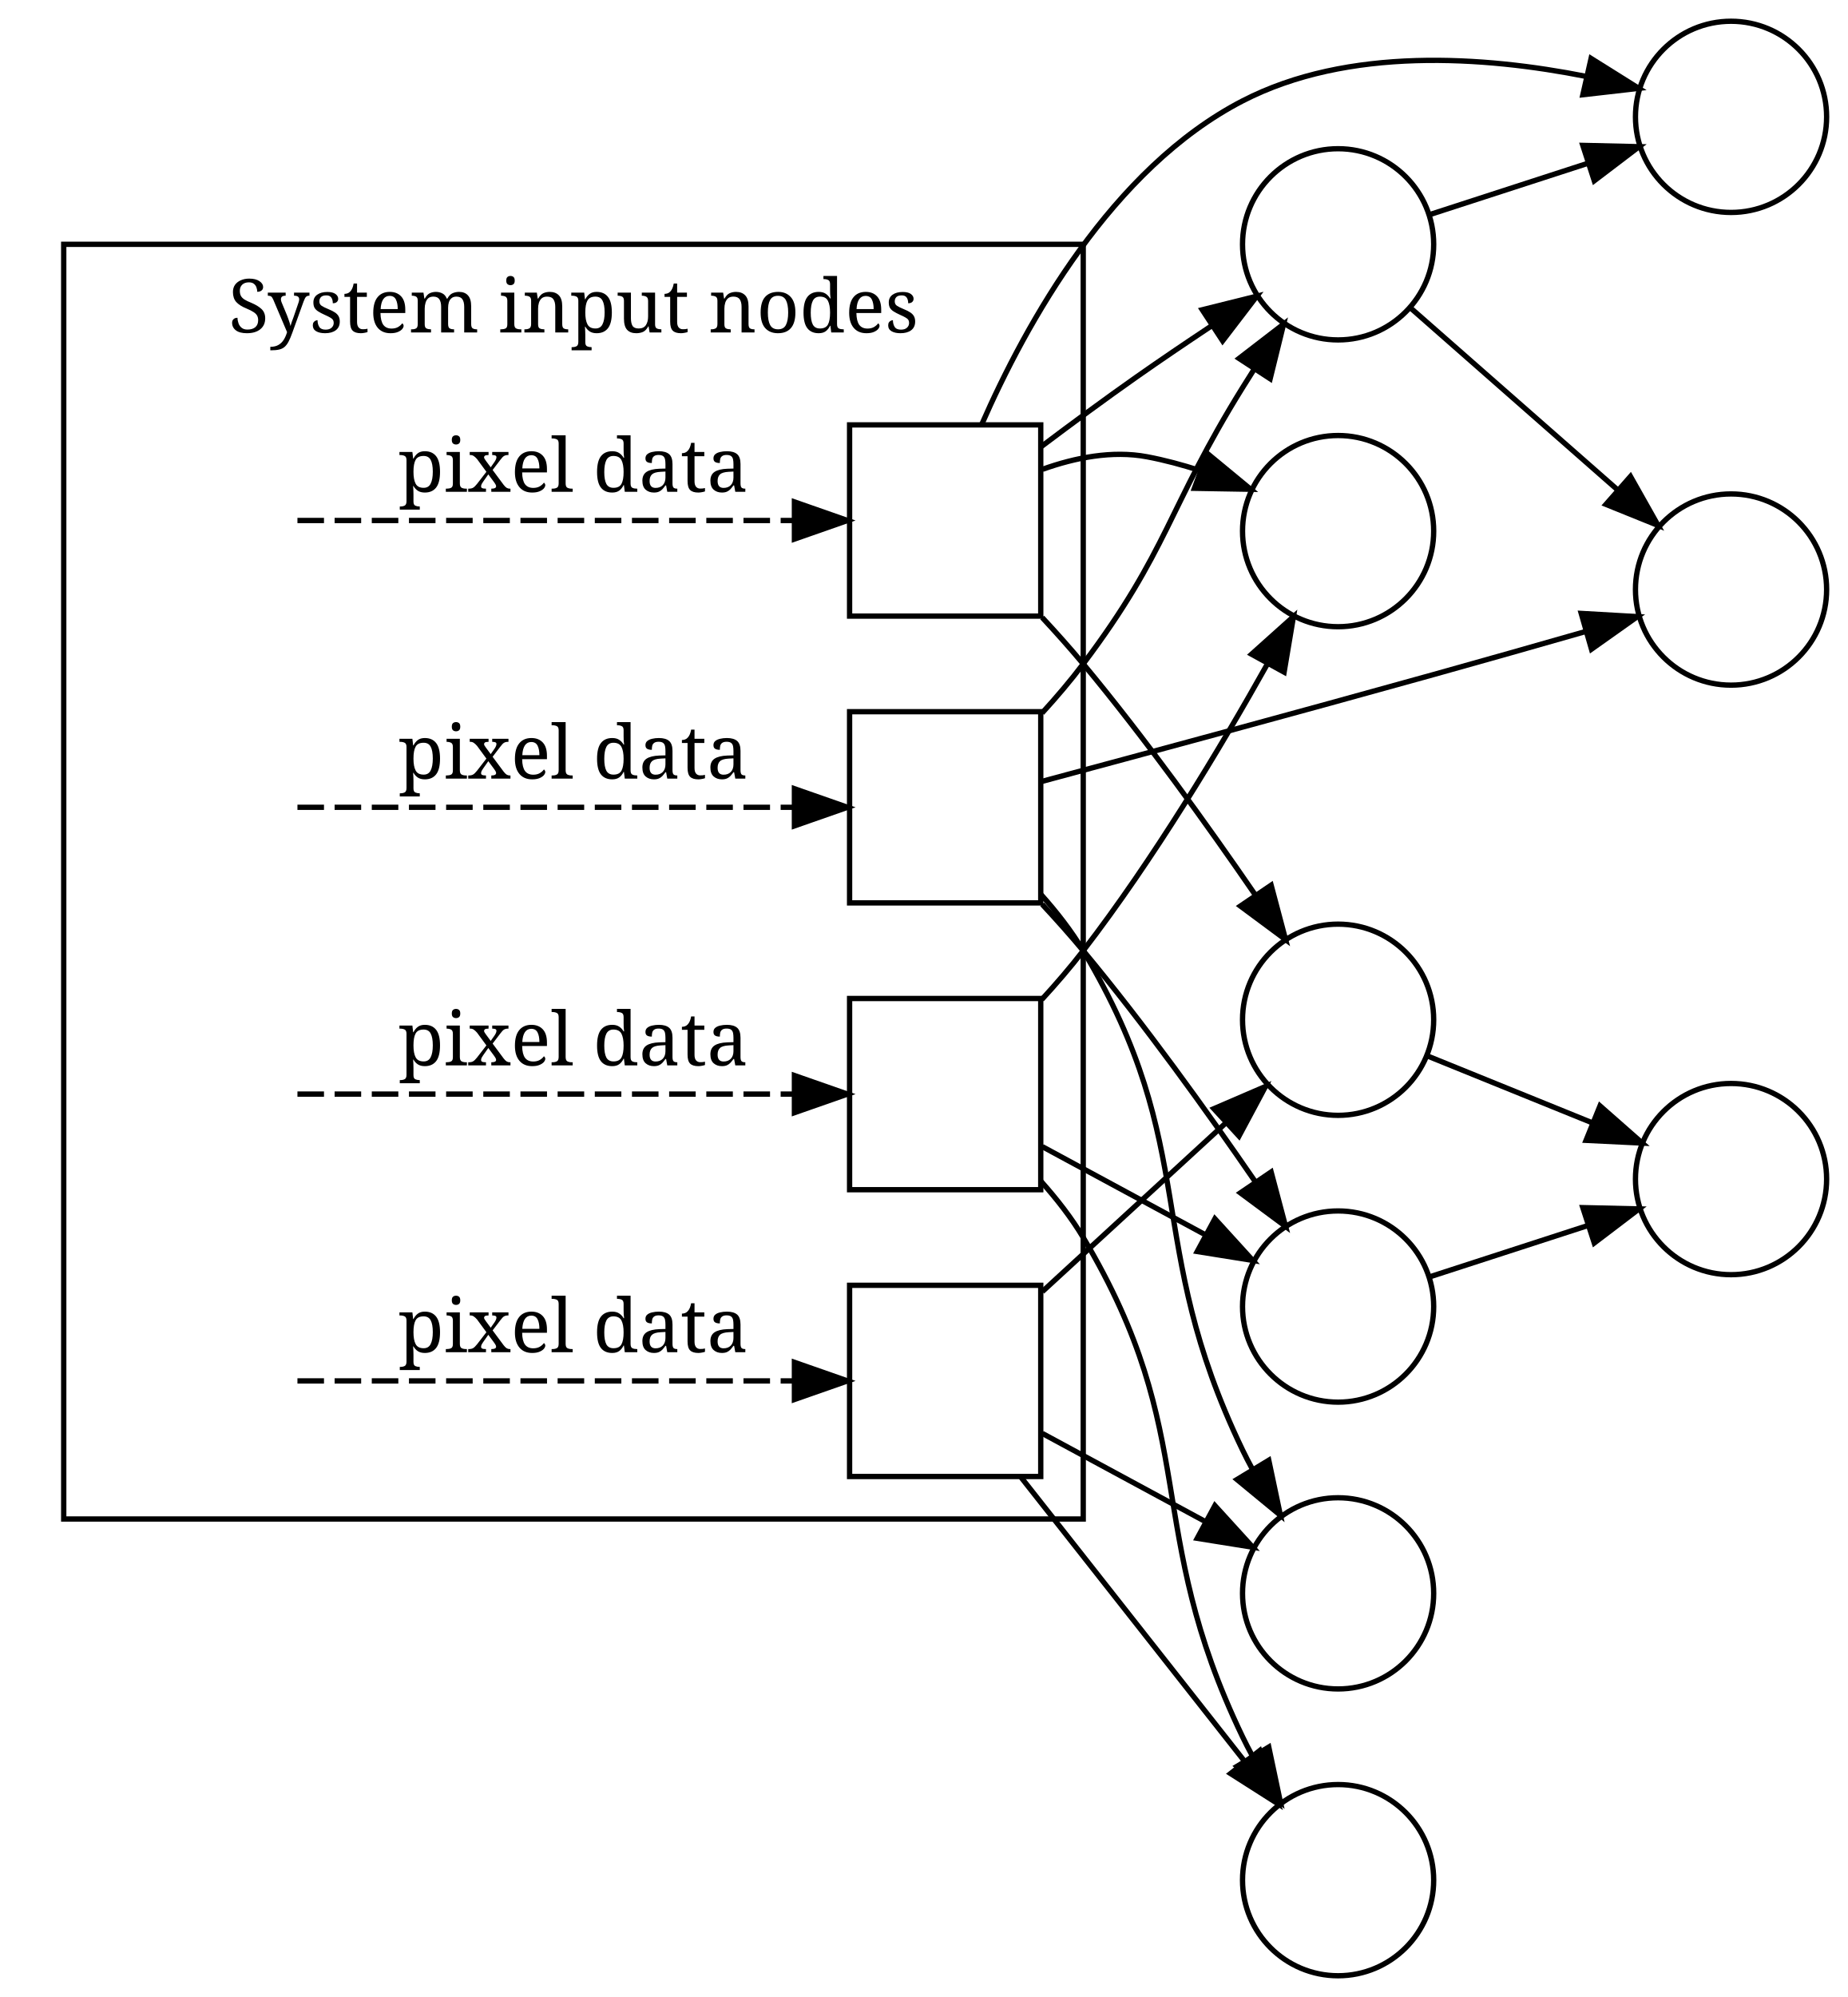
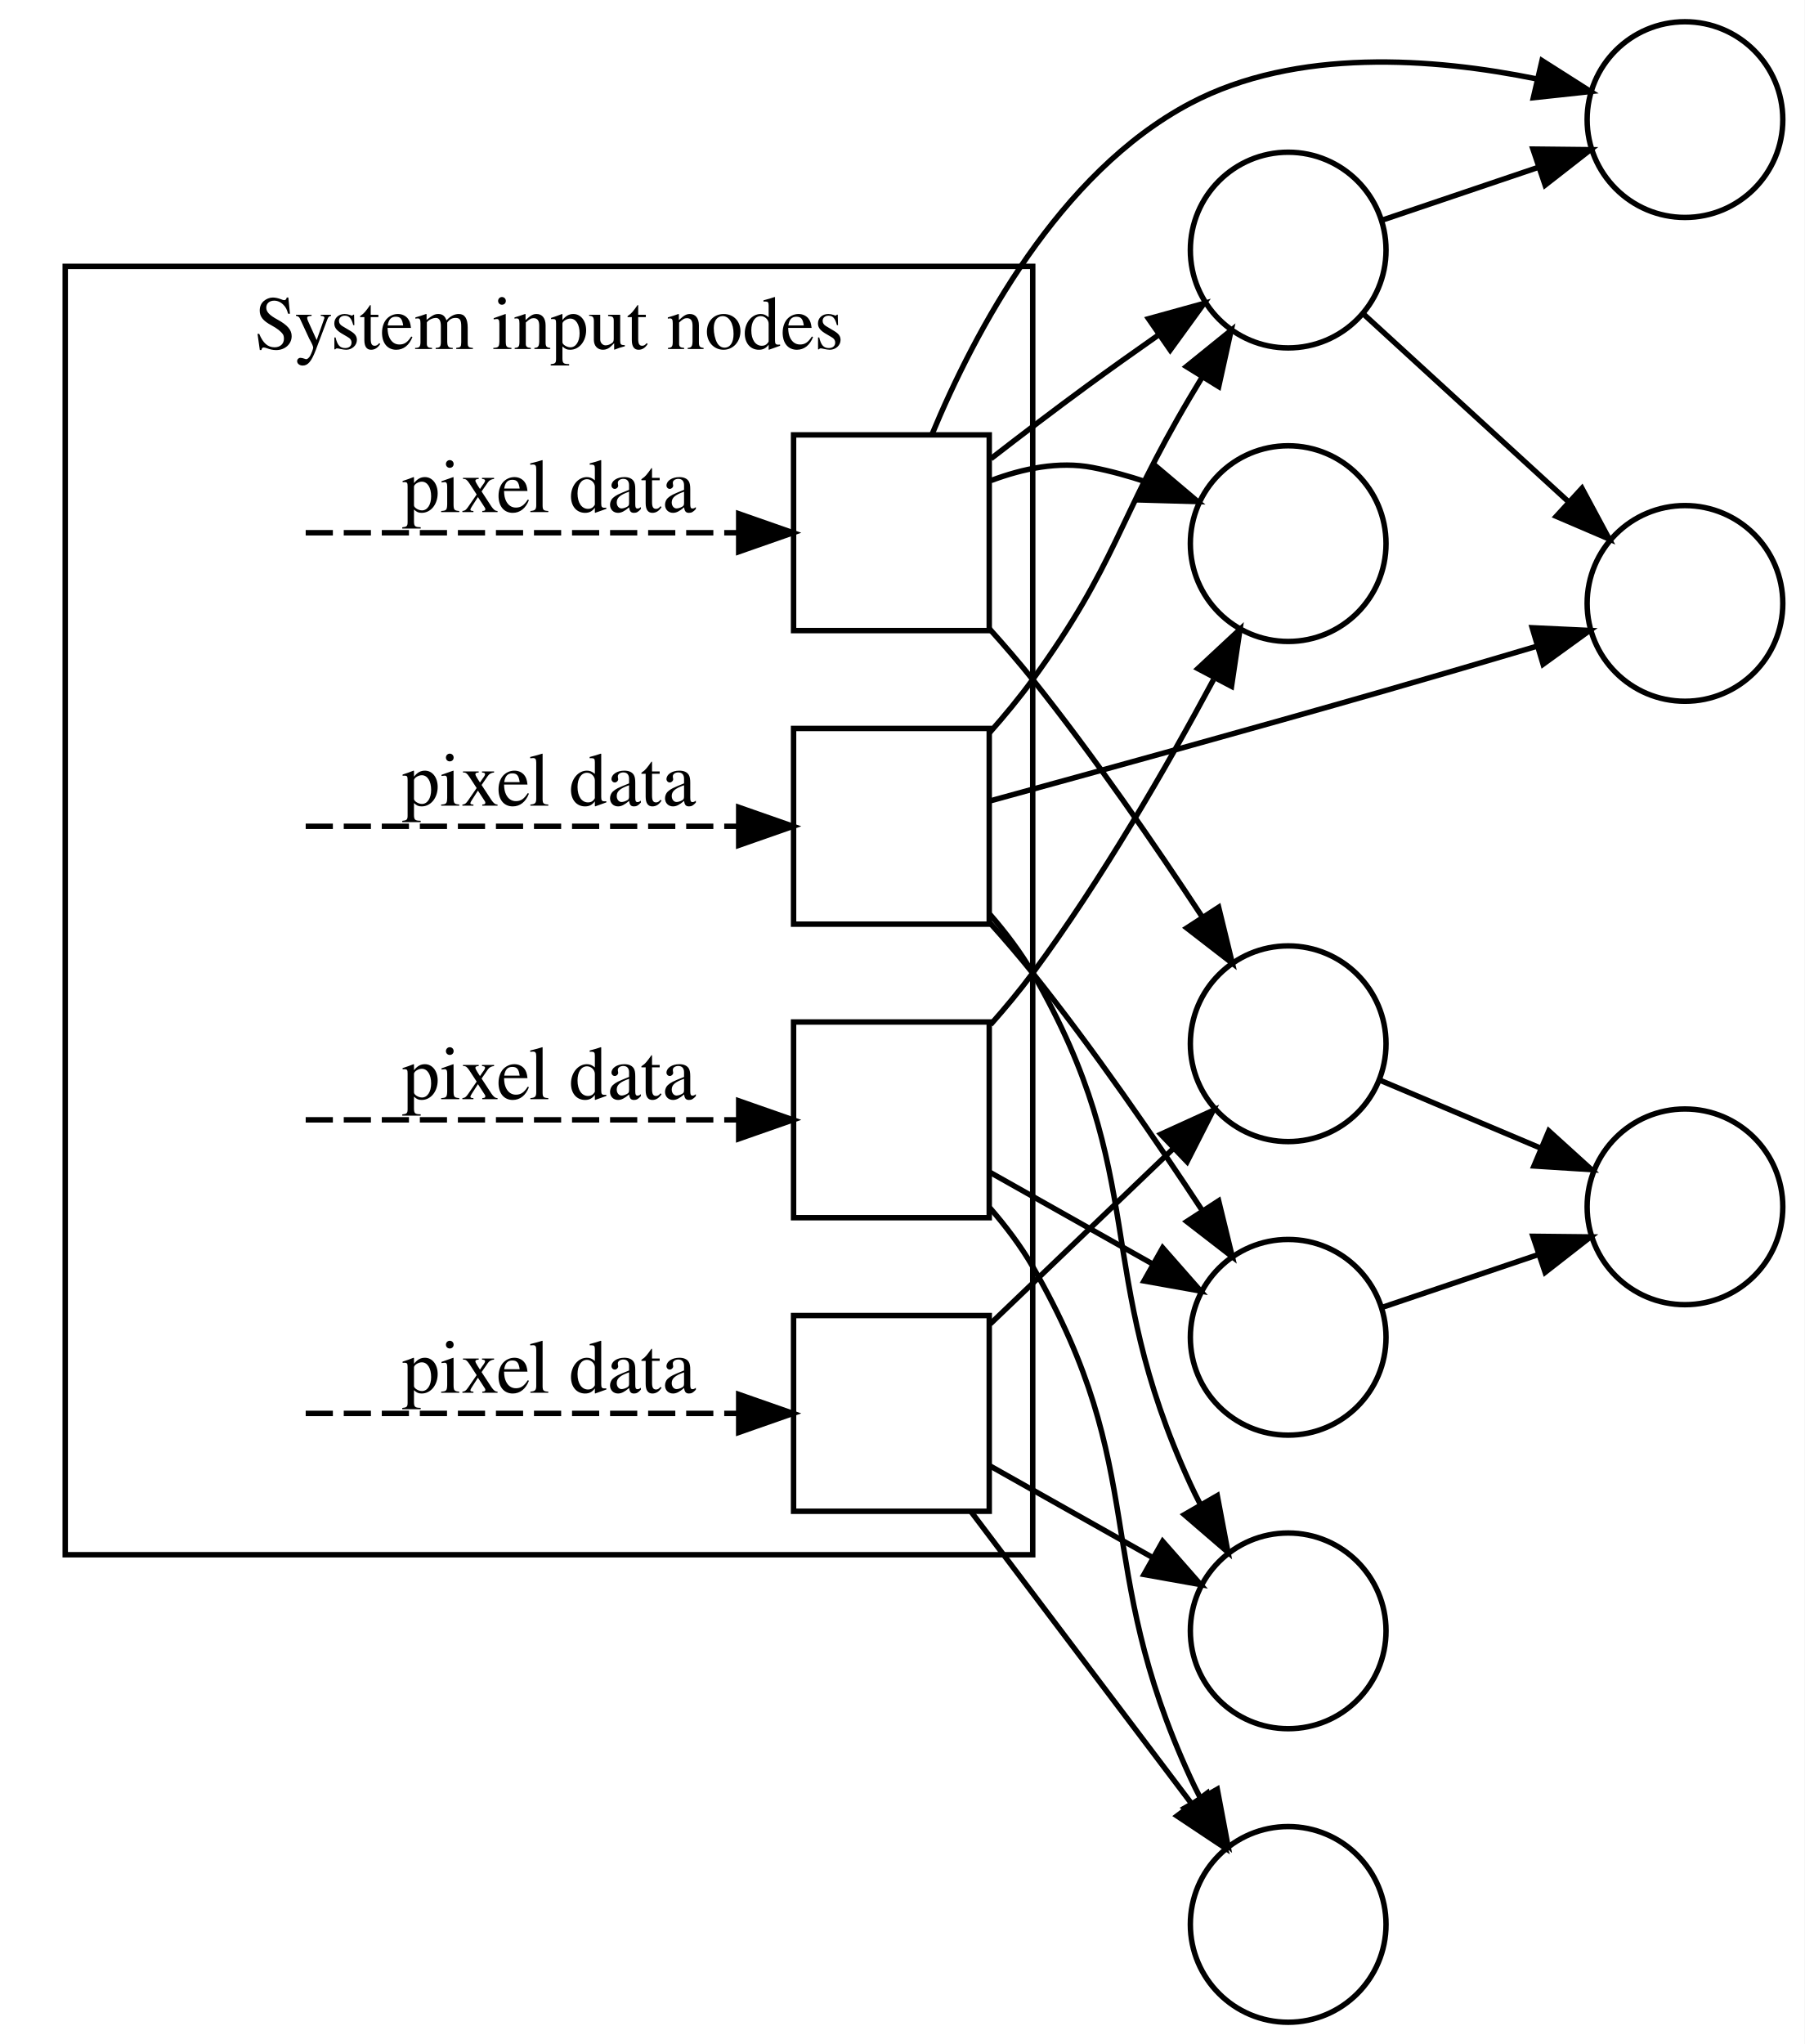
- <svg xmlns="http://www.w3.org/2000/svg" width="348pt" height="376pt" viewBox="0.00 0.00 348.00 376.00">
-   <g id="graph1" class="graph" transform="scale(1 1) rotate(0) translate(4 372)">
-     <polygon fill="white" stroke="white" points="-4,5 -4,-372 345,-372 345,5 -4,5" />
-     <g id="graph2" class="cluster">
-       <polygon fill="none" stroke="black" points="8,-86 8,-326 200,-326 200,-86 8,-86" />
-       <text text-anchor="middle" x="104" y="-309.4" font-family="Times Roman,serif" font-size="14.00">System input nodes</text>
+ <svg xmlns="http://www.w3.org/2000/svg" width="332pt" height="376pt" viewBox="0.00 0.00 332.00 376.00">
+   <g id="graph0" class="graph" transform="scale(1 1) rotate(0) translate(4 372)">
+     <polygon fill="white" stroke="none" points="-4,4 -4,-372 328,-372 328,4 -4,4" />
+     <g id="clust1" class="cluster">
+       <polygon fill="none" stroke="black" points="8,-86 8,-323 186,-323 186,-86 8,-86" />
+       <text text-anchor="middle" x="97" y="-307.8" font-family="Times,serif" font-size="14.00">System input nodes</text>
+     </g>
+     <g id="node1" class="node">
+       <polygon fill="none" stroke="black" points="178,-292 142,-292 142,-256 178,-256 178,-292" />
+     </g>
+     <g id="node9" class="node">
+       <ellipse fill="none" stroke="black" cx="233" cy="-326" rx="18" ry="18" />
+     </g>
+     <g id="edge5" class="edge">
+       <path fill="none" stroke="black" d="M178.316,-287.632C183.915,-291.966 190.18,-296.738 196,-301 200.156,-304.043 204.63,-307.224 208.965,-310.258" />
+       <polygon fill="black" stroke="black" points="207.306,-313.367 217.519,-316.188 211.294,-307.614 207.306,-313.367" />
+     </g>
+     <g id="node10" class="node">
+       <ellipse fill="none" stroke="black" cx="233" cy="-180" rx="18" ry="18" />
+     </g>
+     <g id="edge7" class="edge">
+       <path fill="none" stroke="black" d="M178.051,-256.314C180.786,-253.273 183.527,-250.094 186,-247 197.166,-233.03 208.551,-216.469 217.202,-203.308" />
+       <polygon fill="black" stroke="black" points="220.207,-205.106 222.717,-194.813 214.336,-201.294 220.207,-205.106" />
+     </g>
+     <g id="node11" class="node">
+       <ellipse fill="none" stroke="black" cx="233" cy="-272" rx="18" ry="18" />
+     </g>
+     <g id="edge9" class="edge">
+       <path fill="none" stroke="black" d="M178.332,-283.605C184.174,-285.808 190.79,-287.196 197,-286 200.277,-285.369 203.638,-284.433 206.919,-283.34" />
+       <polygon fill="black" stroke="black" points="208.266,-286.572 216.358,-279.733 205.767,-280.034 208.266,-286.572" />
+     </g>
+     <g id="node15" class="node">
+       <ellipse fill="none" stroke="black" cx="306" cy="-350" rx="18" ry="18" />
+     </g>
+     <g id="edge17" class="edge">
+       <path fill="none" stroke="black" d="M167.429,-292C175.332,-311.086 190.757,-340.206 215,-353 234.508,-363.295 259.851,-361.331 278.672,-357.493" />
+       <polygon fill="black" stroke="black" points="279.699,-360.848 288.641,-355.165 278.107,-354.031 279.699,-360.848" />
    </g>
    <g id="node2" class="node">
-       <polygon fill="none" stroke="black" points="192,-292 156,-292 156,-256 192,-256 192,-292" />
+       <polygon fill="none" stroke="black" points="178,-238 142,-238 142,-202 178,-202 178,-238" />
+     </g>
+     <g id="edge6" class="edge">
+       <path fill="none" stroke="black" d="M178.041,-237.198C180.835,-240.349 183.598,-243.691 186,-247 201.544,-268.416 201.501,-276.24 215,-299 215.668,-300.126 216.357,-301.273 217.058,-302.43" />
+       <polygon fill="black" stroke="black" points="214.266,-304.57 222.504,-311.233 220.219,-300.887 214.266,-304.57" />
+     </g>
+     <g id="node12" class="node">
+       <ellipse fill="none" stroke="black" cx="233" cy="-72" rx="18" ry="18" />
+     </g>
+     <g id="edge11" class="edge">
+       <path fill="none" stroke="black" d="M178.134,-203.792C181.049,-200.432 183.83,-196.763 186,-193 207.842,-155.126 196.751,-138.73 215,-99 215.546,-97.811 216.136,-96.611 216.758,-95.413" />
+       <polygon fill="black" stroke="black" points="219.957,-96.872 221.92,-86.461 213.893,-93.375 219.957,-96.872" />
+     </g>
+     <g id="node13" class="node">
+       <ellipse fill="none" stroke="black" cx="233" cy="-126" rx="18" ry="18" />
+     </g>
+     <g id="edge13" class="edge">
+       <path fill="none" stroke="black" d="M178.051,-202.314C180.786,-199.273 183.527,-196.094 186,-193 197.166,-179.03 208.551,-162.469 217.202,-149.308" />
+       <polygon fill="black" stroke="black" points="220.207,-151.106 222.717,-140.813 214.336,-147.294 220.207,-151.106" />
    </g>
    <g id="node16" class="node">
-       <ellipse fill="none" stroke="black" cx="248" cy="-326" rx="18" ry="18" />
+       <ellipse fill="none" stroke="black" cx="306" cy="-261" rx="18" ry="18" />
+     </g>
+     <g id="edge19" class="edge">
+       <path fill="none" stroke="black" d="M178.278,-224.705C196.415,-229.666 225.749,-237.752 251,-245 260.052,-247.598 269.936,-250.506 278.745,-253.123" />
+       <polygon fill="black" stroke="black" points="277.895,-256.521 288.478,-256.025 279.895,-249.813 277.895,-256.521" />
+     </g>
+     <g id="node3" class="node">
+       <polygon fill="none" stroke="black" points="178,-130 142,-130 142,-94 178,-94 178,-130" />
+     </g>
+     <g id="edge8" class="edge">
+       <path fill="none" stroke="black" d="M178.187,-128.461C188.359,-138.203 201.292,-150.59 211.931,-160.779" />
+       <polygon fill="black" stroke="black" points="209.556,-163.351 219.199,-167.74 214.398,-158.295 209.556,-163.351" />
    </g>
    <g id="edge12" class="edge">
-       <path fill="none" stroke="black" d="M192.154,-287.956C197.817,-292.217 204.12,-296.867 210,-301 214.488,-304.155 219.338,-307.438 224.024,-310.549" />
-       <polygon fill="black" stroke="black" points="222.412,-313.677 232.693,-316.236 226.252,-307.824 222.412,-313.677" />
+       <path fill="none" stroke="black" d="M178.187,-102.317C187.144,-97.271 198.243,-91.018 208.03,-85.504" />
+       <polygon fill="black" stroke="black" points="209.905,-88.465 216.899,-80.507 206.469,-82.367 209.905,-88.465" />
    </g>
-     <g id="node19" class="node">
-       <ellipse fill="none" stroke="black" cx="248" cy="-180" rx="18" ry="18" />
+     <g id="node14" class="node">
+       <ellipse fill="none" stroke="black" cx="233" cy="-18" rx="18" ry="18" />
+     </g>
+     <g id="edge15" class="edge">
+       <path fill="none" stroke="black" d="M174.69,-93.876C186.288,-78.52 202.958,-56.45 215.331,-40.068" />
+       <polygon fill="black" stroke="black" points="218.127,-42.175 221.361,-32.086 212.541,-37.956 218.127,-42.175" />
+     </g>
+     <g id="node4" class="node">
+       <polygon fill="none" stroke="black" points="178,-184 142,-184 142,-148 178,-148 178,-184" />
+     </g>
+     <g id="edge10" class="edge">
+       <path fill="none" stroke="black" d="M178.252,-183.531C180.963,-186.591 183.644,-189.816 186,-193 198.666,-210.115 210.69,-230.987 219.266,-246.978" />
+       <polygon fill="black" stroke="black" points="216.38,-249.009 224.135,-256.227 222.574,-245.748 216.38,-249.009" />
+     </g>
+     <g id="edge14" class="edge">
+       <path fill="none" stroke="black" d="M178.187,-156.317C187.144,-151.271 198.243,-145.018 208.03,-139.504" />
+       <polygon fill="black" stroke="black" points="209.905,-142.465 216.899,-134.507 206.469,-136.367 209.905,-142.465" />
    </g>
    <g id="edge16" class="edge">
-       <path fill="none" stroke="black" d="M192.268,-255.736C194.931,-252.874 197.586,-249.901 200,-247 211.527,-233.149 223.33,-216.711 232.346,-203.584" />
-       <polygon fill="black" stroke="black" points="235.387,-205.337 238.106,-195.097 229.595,-201.406 235.387,-205.337" />
+       <path fill="none" stroke="black" d="M178.134,-149.792C181.049,-146.432 183.83,-142.763 186,-139 207.842,-101.126 196.751,-84.73 215,-45 215.546,-43.811 216.136,-42.611 216.758,-41.413" />
+       <polygon fill="black" stroke="black" points="219.957,-42.872 221.92,-32.461 213.893,-39.375 219.957,-42.872" />
    </g>
-     <g id="node22" class="node">
-       <ellipse fill="none" stroke="black" cx="248" cy="-272" rx="18" ry="18" />
+     <g id="edge1" class="edge">
+       <path fill="none" stroke="black" stroke-dasharray="5,2" d="M52.242,-274C72.786,-274 107.369,-274 131.592,-274" />
+       <polygon fill="black" stroke="black" points="131.905,-277.5 141.905,-274 131.905,-270.5 131.905,-277.5" />
+       <text text-anchor="middle" x="97" y="-277.8" font-family="Times,serif" font-size="14.00">pixel data</text>
+     </g>
+     <g id="edge2" class="edge">
+       <path fill="none" stroke="black" stroke-dasharray="5,2" d="M52.242,-220C72.786,-220 107.369,-220 131.592,-220" />
+       <polygon fill="black" stroke="black" points="131.905,-223.5 141.905,-220 131.905,-216.5 131.905,-223.5" />
+       <text text-anchor="middle" x="97" y="-223.8" font-family="Times,serif" font-size="14.00">pixel data</text>
+     </g>
+     <g id="edge3" class="edge">
+       <path fill="none" stroke="black" stroke-dasharray="5,2" d="M52.242,-112C72.786,-112 107.369,-112 131.592,-112" />
+       <polygon fill="black" stroke="black" points="131.905,-115.5 141.905,-112 131.905,-108.5 131.905,-115.5" />
+       <text text-anchor="middle" x="97" y="-115.8" font-family="Times,serif" font-size="14.00">pixel data</text>
+     </g>
+     <g id="edge4" class="edge">
+       <path fill="none" stroke="black" stroke-dasharray="5,2" d="M52.242,-166C72.786,-166 107.369,-166 131.592,-166" />
+       <polygon fill="black" stroke="black" points="131.905,-169.5 141.905,-166 131.905,-162.5 131.905,-169.5" />
+       <text text-anchor="middle" x="97" y="-169.8" font-family="Times,serif" font-size="14.00">pixel data</text>
+     </g>
+     <g id="edge18" class="edge">
+       <path fill="none" stroke="black" d="M250.467,-331.566C258.98,-334.444 269.567,-338.023 279.141,-341.259" />
+       <polygon fill="black" stroke="black" points="278.028,-344.577 288.622,-344.464 280.269,-337.946 278.028,-344.577" />
    </g>
    <g id="edge20" class="edge">
-       <path fill="none" stroke="black" d="M192.327,-283.638C198.497,-285.843 205.472,-287.225 212,-286 215.295,-285.382 218.677,-284.471 221.985,-283.405" />
-       <polygon fill="black" stroke="black" points="223.361,-286.629 231.53,-279.883 220.937,-280.062 223.361,-286.629" />
+       <path fill="none" stroke="black" d="M247.022,-314.078C257.531,-304.457 272.504,-290.75 284.601,-279.675" />
+       <polygon fill="black" stroke="black" points="287.048,-282.181 292.06,-272.846 282.321,-277.017 287.048,-282.181" />
    </g>
-     <g id="node34" class="node">
-       <ellipse fill="none" stroke="black" cx="322" cy="-350" rx="18" ry="18" />
-     </g>
-     <g id="edge36" class="edge">
-       <path fill="none" stroke="black" d="M180.856,-292.022C189.218,-311.126 205.358,-340.263 230,-353 249.884,-363.278 275.549,-361.411 294.718,-357.613" />
-       <polygon fill="black" stroke="black" points="295.641,-360.992 304.621,-355.368 294.094,-354.165 295.641,-360.992" />
-     </g>
-     <g id="node3" class="node">
-       <polygon fill="none" stroke="black" points="192,-238 156,-238 156,-202 192,-202 192,-238" />
-     </g>
-     <g id="edge13" class="edge">
-       <path fill="none" stroke="black" d="M192.257,-237.759C194.978,-240.739 197.653,-243.88 200,-247 216.039,-268.323 215.926,-276.332 230,-299 230.685,-300.104 231.393,-301.228 232.114,-302.36" />
-       <polygon fill="black" stroke="black" points="229.339,-304.512 237.735,-310.975 235.202,-300.687 229.339,-304.512" />
-     </g>
-     <g id="node25" class="node">
-       <ellipse fill="none" stroke="black" cx="248" cy="-72" rx="18" ry="18" />
-     </g>
-     <g id="edge24" class="edge">
-       <path fill="none" stroke="black" d="M192.071,-203.554C195.006,-200.27 197.8,-196.689 200,-193 222.461,-155.335 210.986,-138.517 230,-99 230.563,-97.829 231.171,-96.65 231.811,-95.474" />
-       <polygon fill="black" stroke="black" points="234.942,-97.061 237.133,-86.695 228.956,-93.432 234.942,-97.061" />
-     </g>
-     <g id="node28" class="node">
-       <ellipse fill="none" stroke="black" cx="248" cy="-126" rx="18" ry="18" />
-     </g>
-     <g id="edge28" class="edge">
-       <path fill="none" stroke="black" d="M192.268,-201.736C194.931,-198.874 197.586,-195.901 200,-193 211.527,-179.149 223.33,-162.711 232.346,-149.584" />
-       <polygon fill="black" stroke="black" points="235.387,-151.337 238.106,-141.097 229.595,-147.406 235.387,-151.337" />
-     </g>
-     <g id="node37" class="node">
-       <ellipse fill="none" stroke="black" cx="322" cy="-261" rx="18" ry="18" />
-     </g>
-     <g id="edge40" class="edge">
-       <path fill="none" stroke="black" d="M192,-224.817C210.56,-229.802 240.331,-237.846 266,-245 275.341,-247.604 285.543,-250.502 294.65,-253.109" />
-       <polygon fill="black" stroke="black" points="293.784,-256.502 304.361,-255.897 295.716,-249.773 293.784,-256.502" />
-     </g>
-     <g id="node4" class="node">
-       <polygon fill="none" stroke="black" points="192,-130 156,-130 156,-94 192,-94 192,-130" />
-     </g>
-     <g id="edge17" class="edge">
-       <path fill="none" stroke="black" d="M192.292,-128.809C202.762,-138.43 215.944,-150.543 226.857,-160.571" />
-       <polygon fill="black" stroke="black" points="224.599,-163.249 234.33,-167.439 229.335,-158.095 224.599,-163.249" />
-     </g>
-     <g id="edge25" class="edge">
-       <path fill="none" stroke="black" d="M192.292,-102.112C201.503,-97.133 212.814,-91.019 222.831,-85.605" />
-       <polygon fill="black" stroke="black" points="224.796,-88.521 231.929,-80.687 221.467,-82.363 224.796,-88.521" />
-     </g>
-     <g id="node31" class="node">
-       <ellipse fill="none" stroke="black" cx="248" cy="-18" rx="18" ry="18" />
-     </g>
-     <g id="edge32" class="edge">
-       <path fill="none" stroke="black" d="M188.268,-93.876C200.285,-78.611 217.525,-56.711 230.398,-40.36" />
-       <polygon fill="black" stroke="black" points="233.245,-42.401 236.68,-32.379 227.745,-38.071 233.245,-42.401" />
-     </g>
-     <g id="node5" class="node">
-       <polygon fill="none" stroke="black" points="192,-184 156,-184 156,-148 192,-148 192,-184" />
+     <g id="node17" class="node">
+       <ellipse fill="none" stroke="black" cx="306" cy="-150" rx="18" ry="18" />
    </g>
    <g id="edge21" class="edge">
-       <path fill="none" stroke="black" d="M192.195,-183.806C194.924,-186.78 197.618,-189.907 200,-193 213.179,-210.112 225.767,-231.067 234.744,-247.093" />
-       <polygon fill="black" stroke="black" points="231.7,-248.822 239.589,-255.894 237.832,-245.446 231.7,-248.822" />
+       <path fill="none" stroke="black" d="M249.757,-173.342C258.459,-169.665 269.482,-165.008 279.388,-160.822" />
+       <polygon fill="black" stroke="black" points="280.945,-163.964 288.795,-156.847 278.221,-157.516 280.945,-163.964" />
    </g>
-     <g id="edge29" class="edge">
-       <path fill="none" stroke="black" d="M192.292,-156.112C201.503,-151.133 212.814,-145.019 222.831,-139.605" />
-       <polygon fill="black" stroke="black" points="224.796,-142.521 231.929,-134.687 221.467,-136.363 224.796,-142.521" />
-     </g>
-     <g id="edge33" class="edge">
-       <path fill="none" stroke="black" d="M192.071,-149.554C195.006,-146.27 197.8,-142.689 200,-139 222.461,-101.335 210.986,-84.517 230,-45 230.563,-43.829 231.171,-42.65 231.811,-41.474" />
-       <polygon fill="black" stroke="black" points="234.942,-43.061 237.133,-32.695 228.956,-39.432 234.942,-43.061" />
-     </g>
-     <g id="edge3" class="edge">
-       <path fill="none" stroke="black" stroke-dasharray="5,2" d="M52.016,-274C75.617,-274 117.28,-274 145.263,-274" />
-       <polygon fill="black" stroke="black" points="145.609,-277.5 155.609,-274 145.609,-270.5 145.609,-277.5" />
-       <text text-anchor="middle" x="104" y="-279.4" font-family="Times Roman,serif" font-size="14.00">pixel data</text>
-     </g>
-     <g id="edge5" class="edge">
-       <path fill="none" stroke="black" stroke-dasharray="5,2" d="M52.016,-220C75.617,-220 117.28,-220 145.263,-220" />
-       <polygon fill="black" stroke="black" points="145.609,-223.5 155.609,-220 145.609,-216.5 145.609,-223.5" />
-       <text text-anchor="middle" x="104" y="-225.4" font-family="Times Roman,serif" font-size="14.00">pixel data</text>
-     </g>
-     <g id="edge7" class="edge">
-       <path fill="none" stroke="black" stroke-dasharray="5,2" d="M52.016,-112C75.617,-112 117.28,-112 145.263,-112" />
-       <polygon fill="black" stroke="black" points="145.609,-115.5 155.609,-112 145.609,-108.5 145.609,-115.5" />
-       <text text-anchor="middle" x="104" y="-117.4" font-family="Times Roman,serif" font-size="14.00">pixel data</text>
-     </g>
-     <g id="edge9" class="edge">
-       <path fill="none" stroke="black" stroke-dasharray="5,2" d="M52.016,-166C75.617,-166 117.28,-166 145.263,-166" />
-       <polygon fill="black" stroke="black" points="145.609,-169.5 155.609,-166 145.609,-162.5 145.609,-169.5" />
-       <text text-anchor="middle" x="104" y="-171.4" font-family="Times Roman,serif" font-size="14.00">pixel data</text>
-     </g>
-     <g id="edge37" class="edge">
-       <path fill="none" stroke="black" d="M265.163,-331.566C274.065,-334.454 285.142,-338.046 295.147,-341.291" />
-       <polygon fill="black" stroke="black" points="294.082,-344.625 304.674,-344.381 296.241,-337.966 294.082,-344.625" />
-     </g>
-     <g id="edge41" class="edge">
-       <path fill="none" stroke="black" d="M261.573,-314.078C272.457,-304.517 287.936,-290.921 300.503,-279.883" />
-       <polygon fill="black" stroke="black" points="303.059,-282.296 308.263,-273.067 298.44,-277.036 303.059,-282.296" />
-     </g>
-     <g id="node40" class="node">
-       <ellipse fill="none" stroke="black" cx="322" cy="-150" rx="18" ry="18" />
-     </g>
-     <g id="edge44" class="edge">
-       <path fill="none" stroke="black" d="M264.792,-173.193C273.969,-169.472 285.54,-164.781 295.869,-160.593" />
-       <polygon fill="black" stroke="black" points="297.322,-163.781 305.275,-156.781 294.692,-157.294 297.322,-163.781" />
-     </g>
-     <g id="edge45" class="edge">
-       <path fill="none" stroke="black" d="M265.163,-131.566C274.065,-134.454 285.142,-138.046 295.147,-141.291" />
-       <polygon fill="black" stroke="black" points="294.082,-144.625 304.674,-144.381 296.241,-137.966 294.082,-144.625" />
+     <g id="edge22" class="edge">
+       <path fill="none" stroke="black" d="M250.467,-131.566C258.98,-134.444 269.567,-138.023 279.141,-141.259" />
+       <polygon fill="black" stroke="black" points="278.028,-144.577 288.622,-144.464 280.269,-137.946 278.028,-144.577" />
    </g>
  </g>
</svg>
